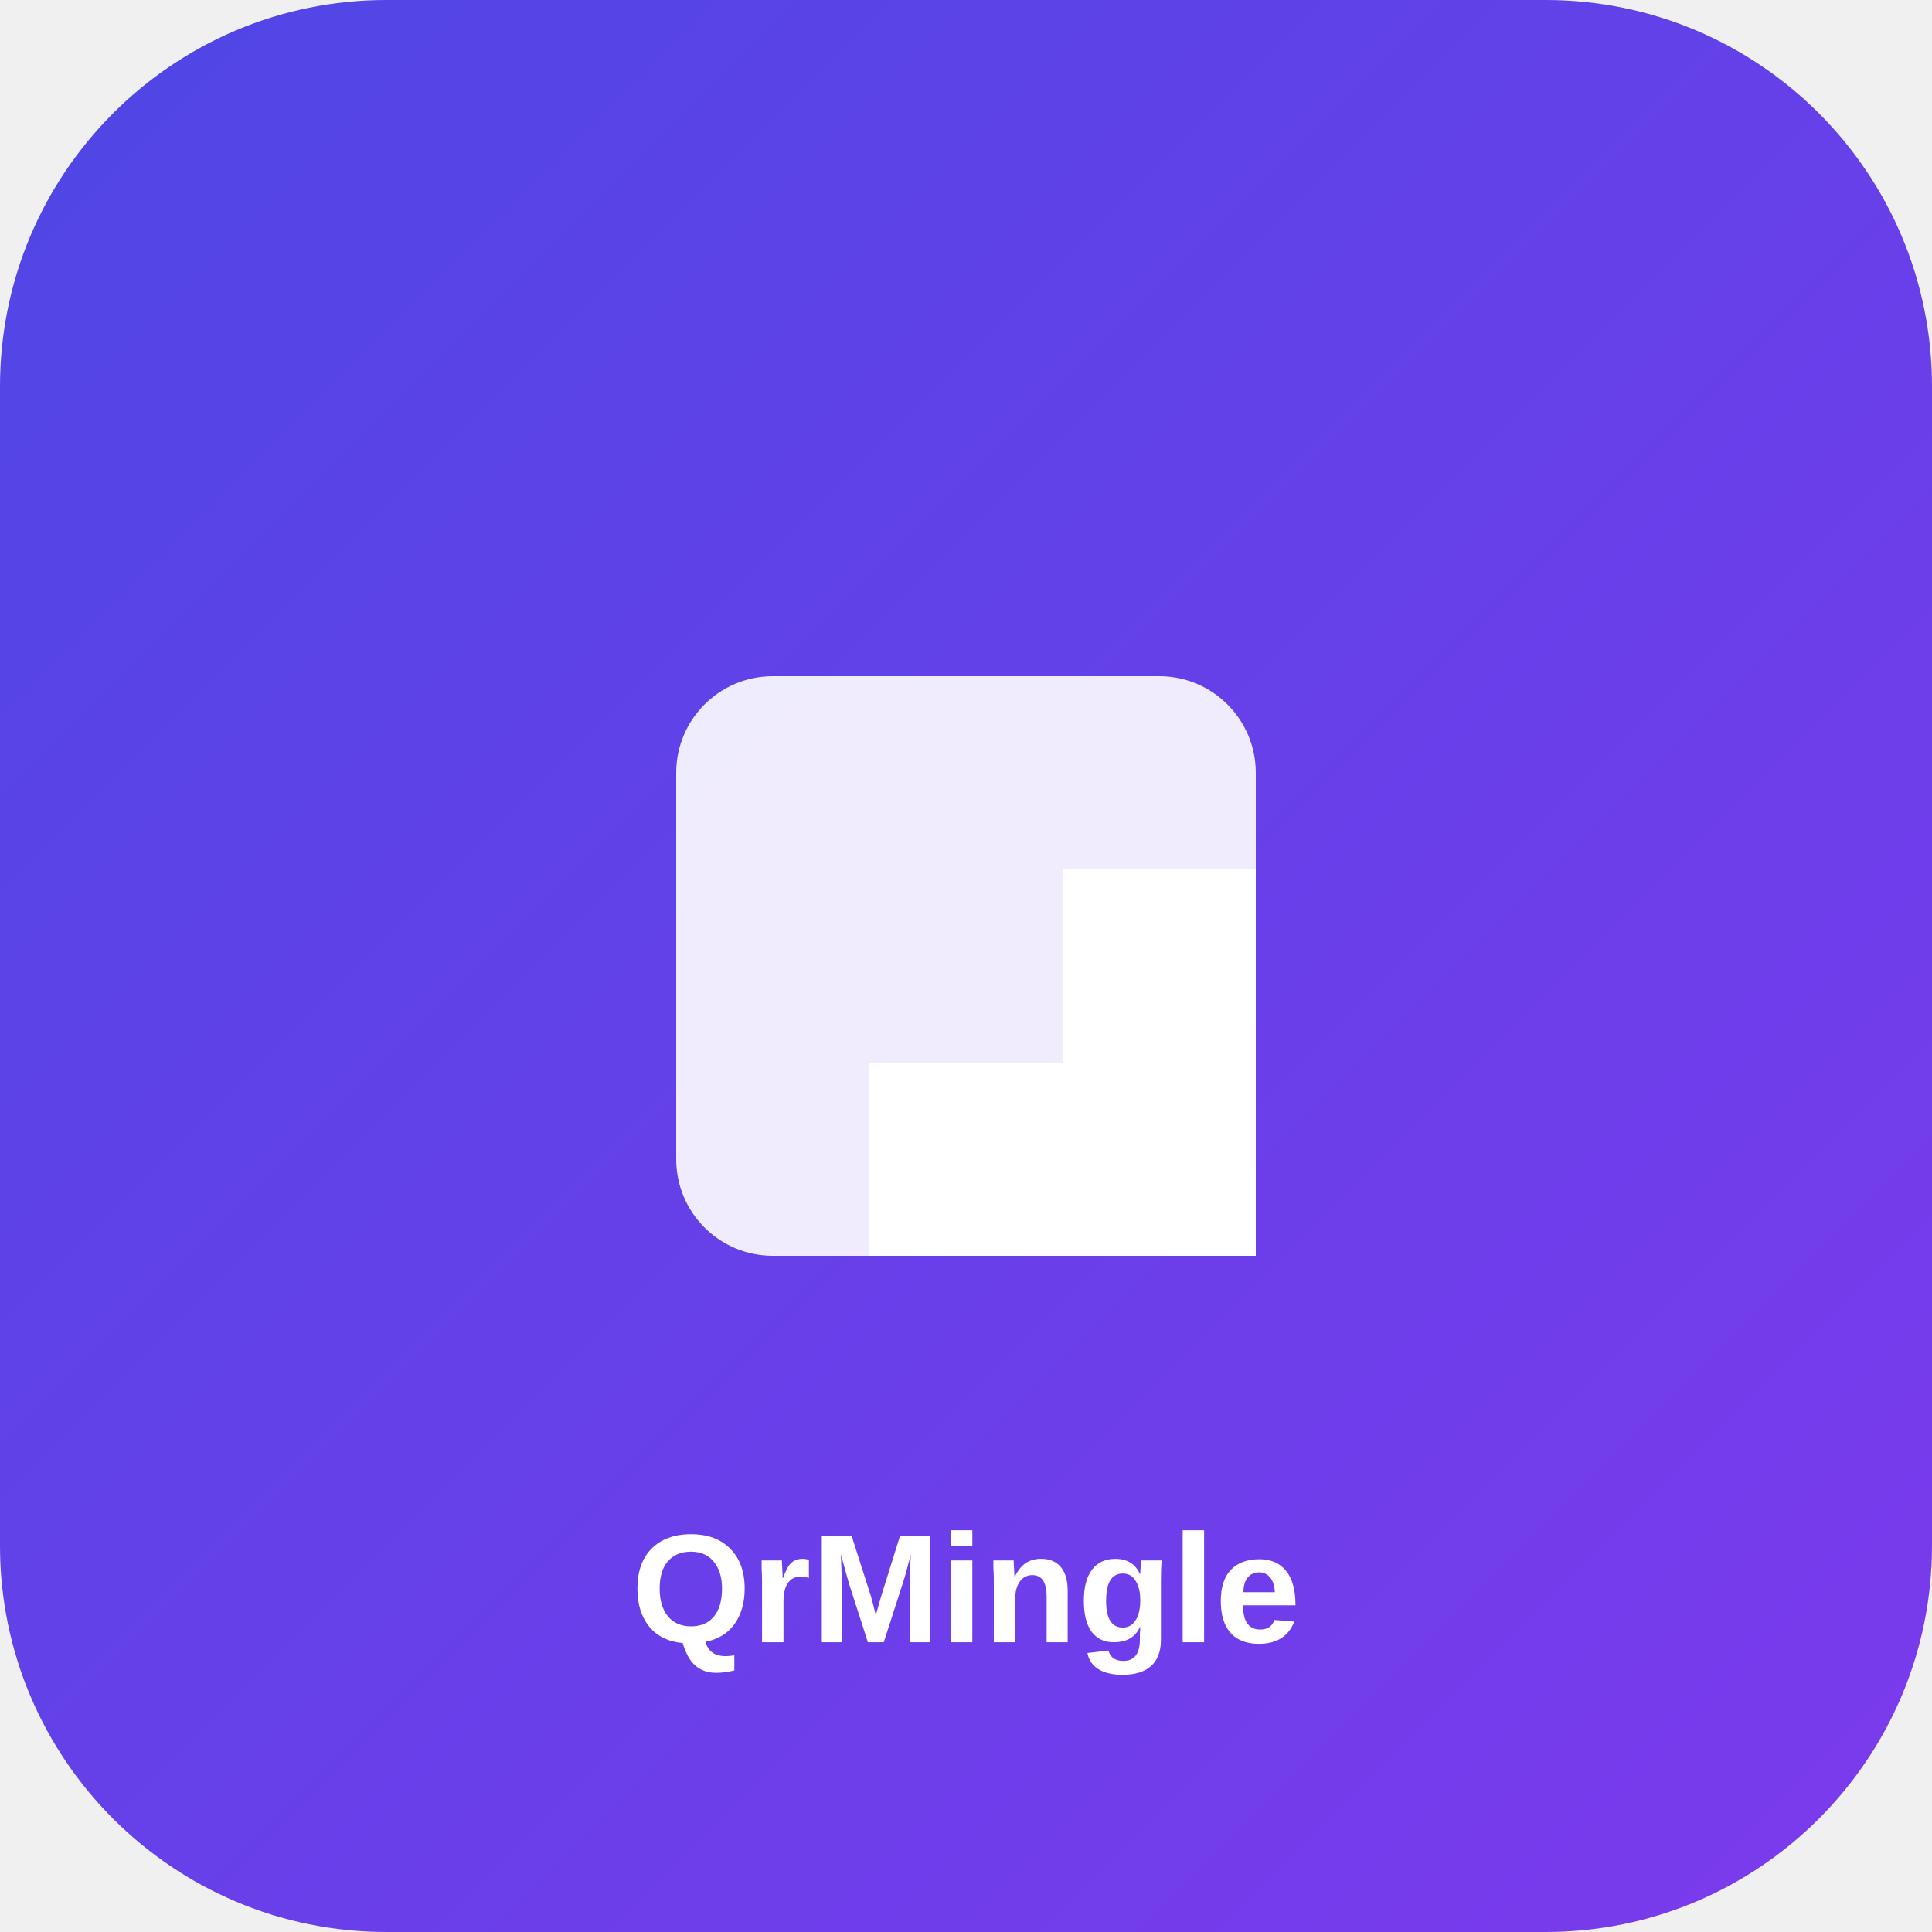
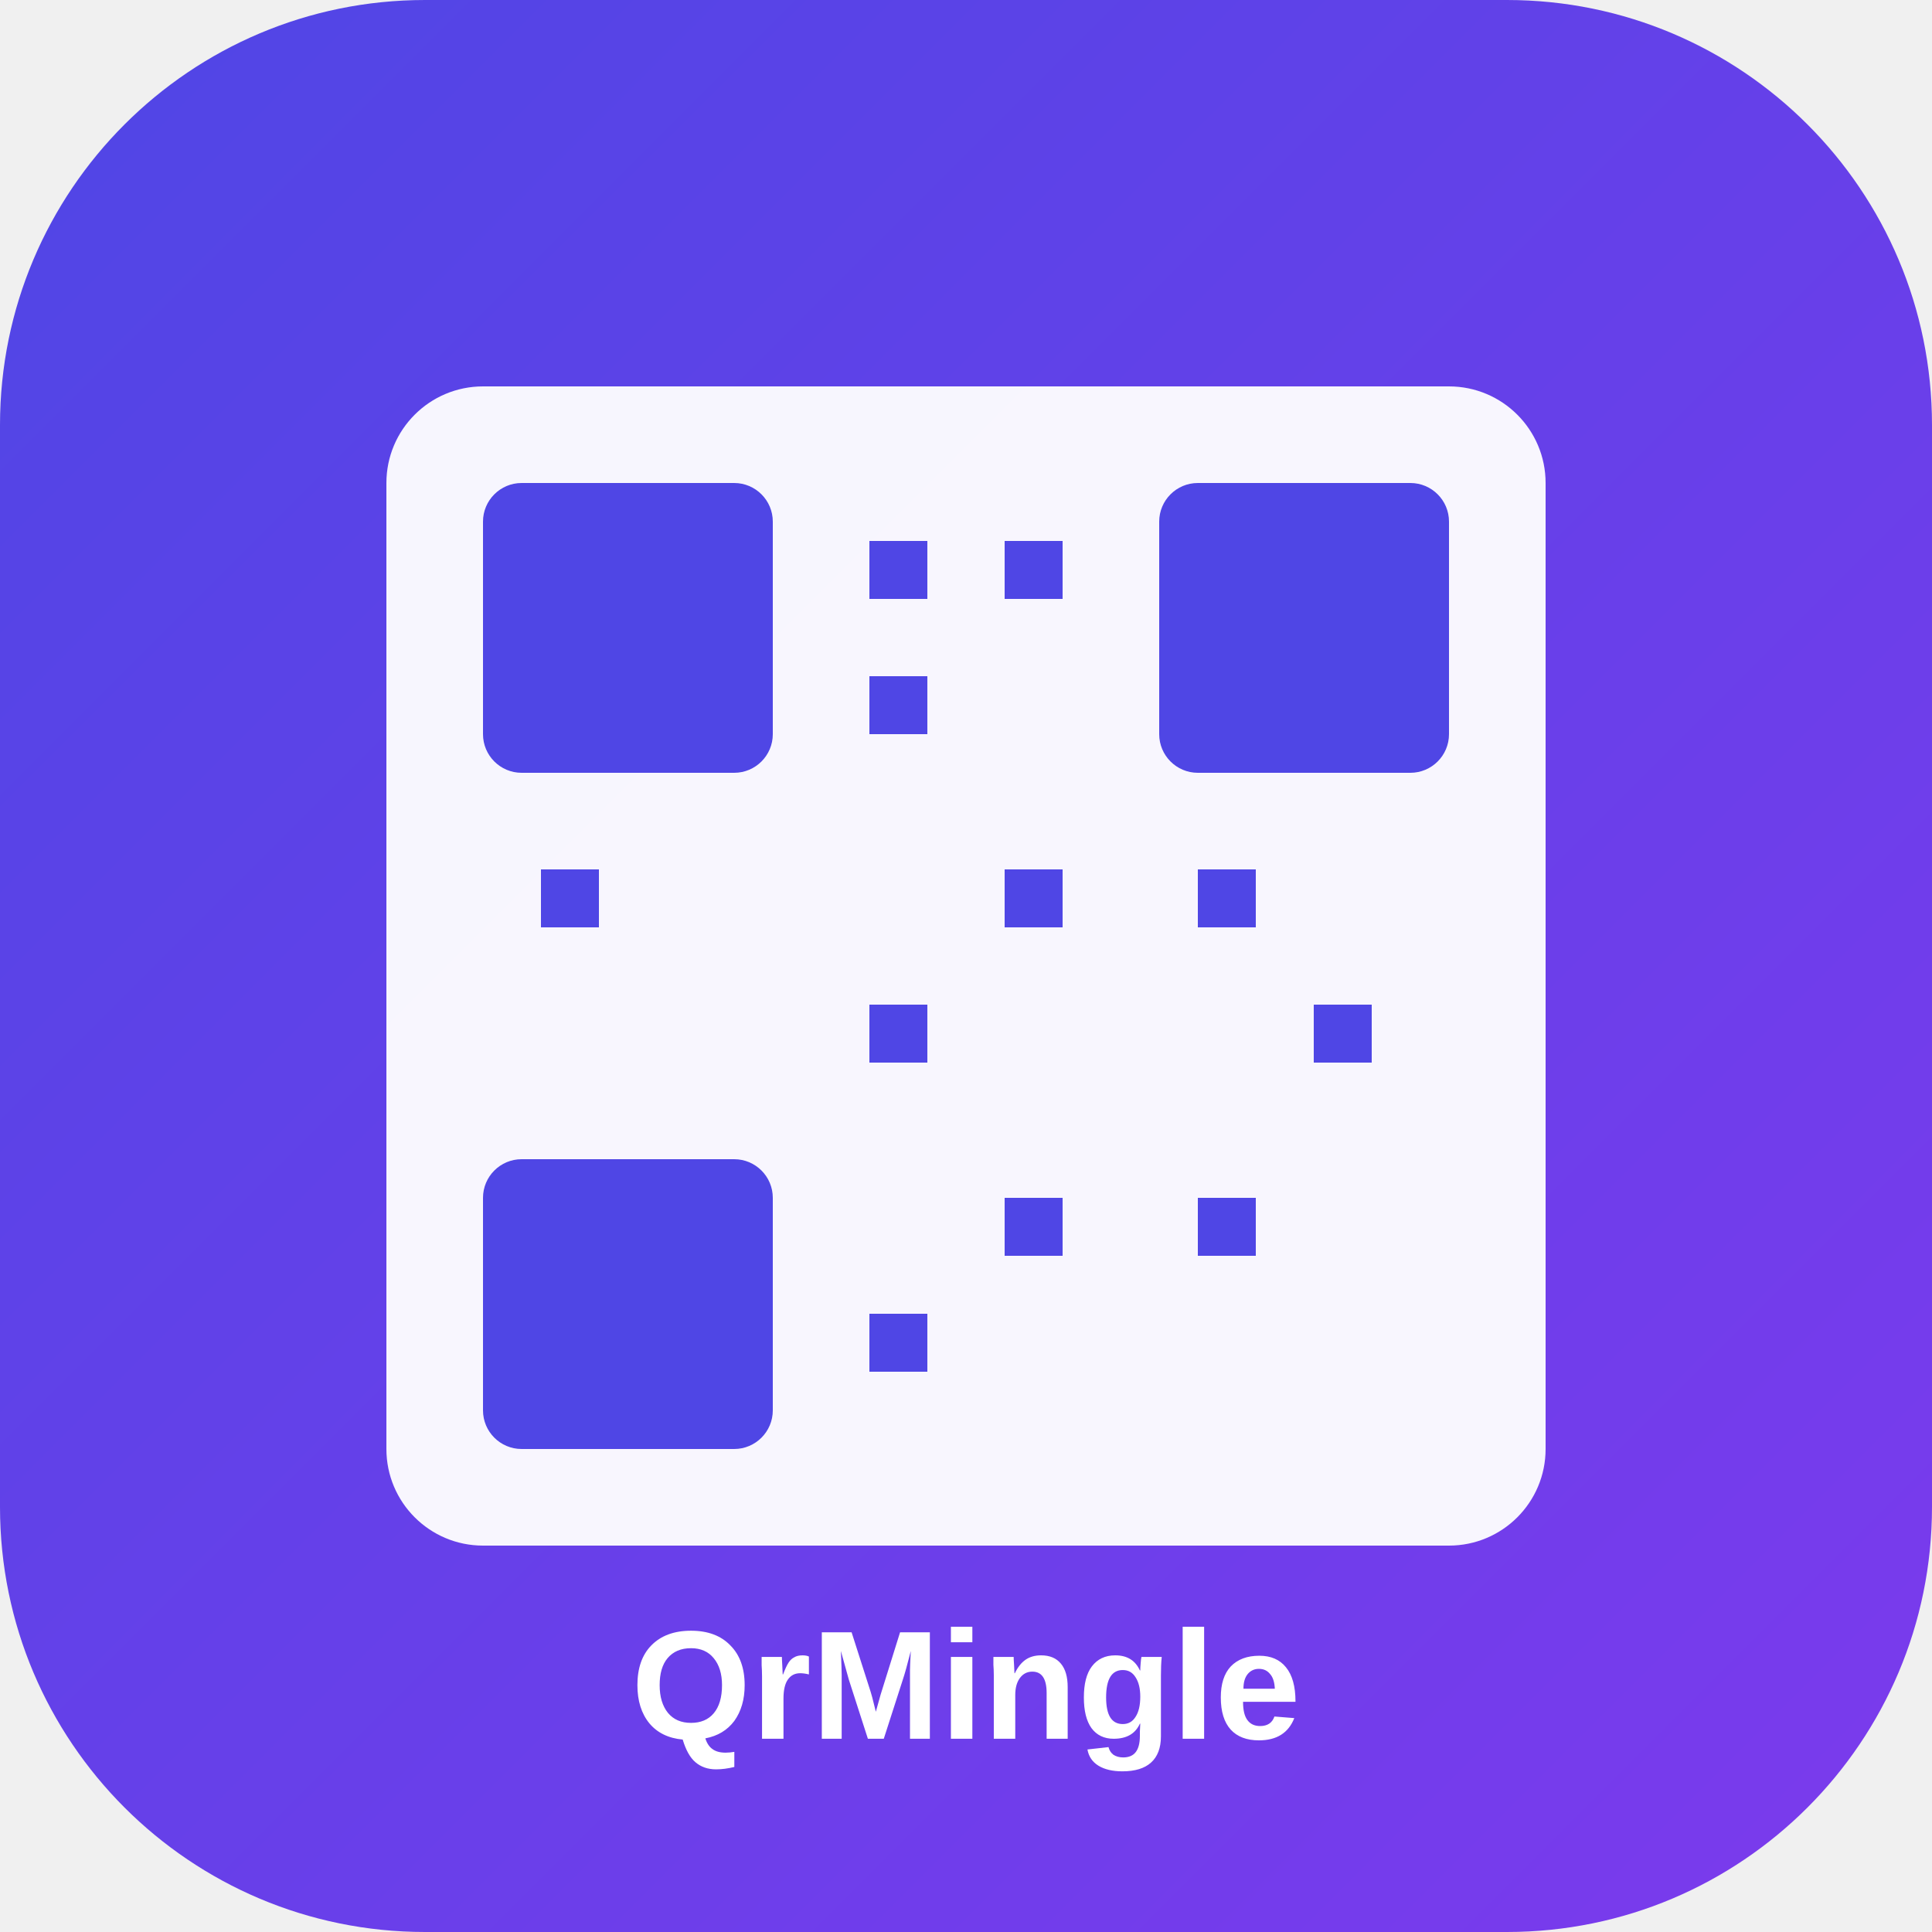
<svg xmlns="http://www.w3.org/2000/svg" width="76" height="76" viewBox="0 0 76 76">
  <defs>
-     <linearGradient id="gradient" x1="0%" y1="0%" x2="100%" y2="100%">
+     <linearGradient id="grad" x1="0%" y1="0%" x2="100%" y2="100%">
      <stop offset="0%" style="stop-color:#4F46E5;stop-opacity:1" />
      <stop offset="100%" style="stop-color:#7C3AED;stop-opacity:1" />
    </linearGradient>
  </defs>
-   <rect width="76" height="76" rx="15.2" fill="url(#gradient)" />
+   <rect width="76" height="76" rx="16.72" fill="url(#grad)" />
  <g transform="translate(15.2, 15.2)">
-     <rect x="11.4" y="11.4" width="22.8" height="22.8" rx="3.8" fill="white" opacity="0.9" />
-     <rect x="26.6" y="19" width="7.6" height="7.6" fill="white" />
-     <rect x="19" y="26.6" width="7.6" height="7.6" fill="white" />
-     <rect x="26.6" y="26.6" width="7.6" height="7.6" fill="white" />
+     <rect x="0" y="0" width="45.6" height="45.6" rx="3.8" fill="white" fill-opacity="0.95" />
+     <rect x="3.8" y="3.8" width="11.4" height="11.4" rx="1.52" fill="#4F46E5" />
+     <rect x="30.4" y="3.8" width="11.4" height="11.4" rx="1.52" fill="#4F46E5" />
+     <rect x="3.8" y="30.4" width="11.4" height="11.4" rx="1.52" fill="#4F46E5" />
+     <rect x="19" y="6.08" width="2.28" height="2.28" fill="#4F46E5" />
+     <rect x="24.32" y="6.08" width="2.28" height="2.28" fill="#4F46E5" />
+     <rect x="19" y="11.4" width="2.28" height="2.28" fill="#4F46E5" />
+     <rect x="24.32" y="19" width="2.28" height="2.28" fill="#4F46E5" />
+     <rect x="6.08" y="19" width="2.28" height="2.28" fill="#4F46E5" />
+     <rect x="31.92" y="19" width="2.28" height="2.28" fill="#4F46E5" />
+     <rect x="19" y="24.32" width="2.28" height="2.28" fill="#4F46E5" />
+     <rect x="24.32" y="31.92" width="2.28" height="2.28" fill="#4F46E5" />
+     <rect x="31.92" y="31.92" width="2.28" height="2.28" fill="#4F46E5" />
+     <rect x="36.48" y="24.32" width="2.28" height="2.28" fill="#4F46E5" />
+     <rect x="19" y="36.48" width="2.28" height="2.28" fill="#4F46E5" />
  </g>
-   <text x="38" y="64.6" text-anchor="middle" font-family="Arial, sans-serif" font-size="6.08" font-weight="bold" fill="white">QrMingle</text>
+   <text x="38" y="68.4" text-anchor="middle" font-family="-apple-system, BlinkMacSystemFont, Arial" font-size="6.08" font-weight="600" fill="white">QrMingle</text>
</svg>
